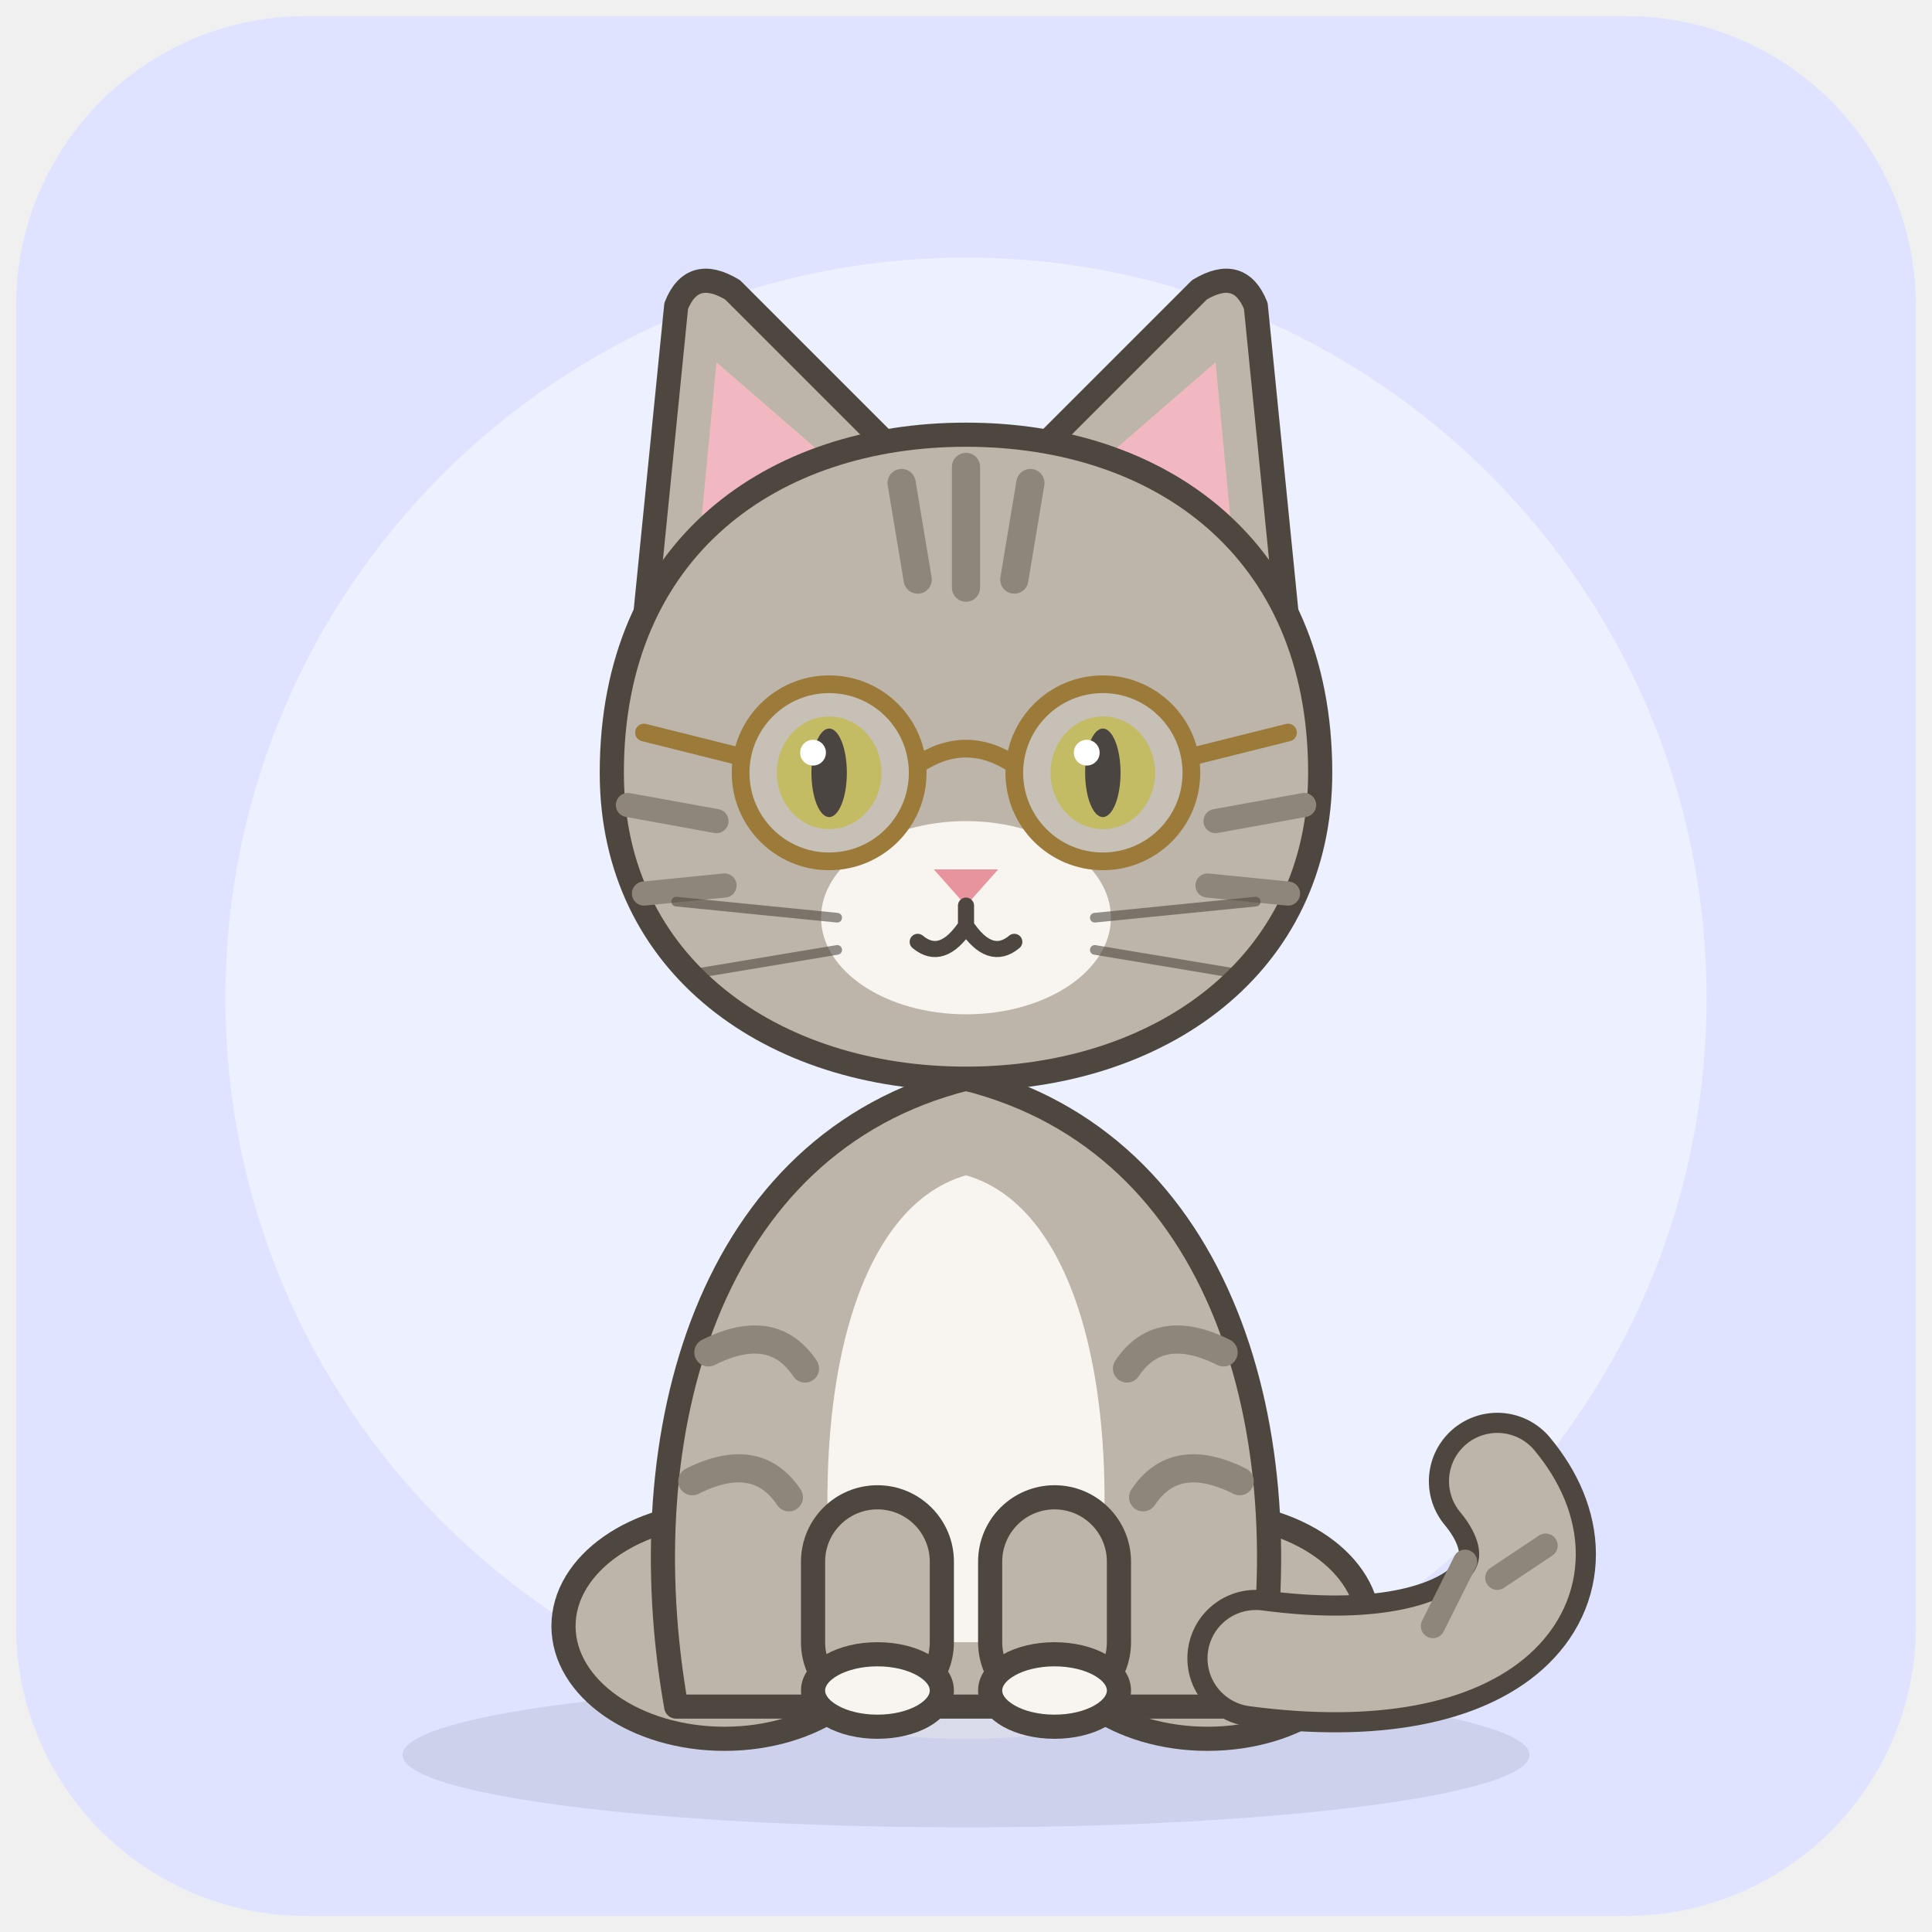
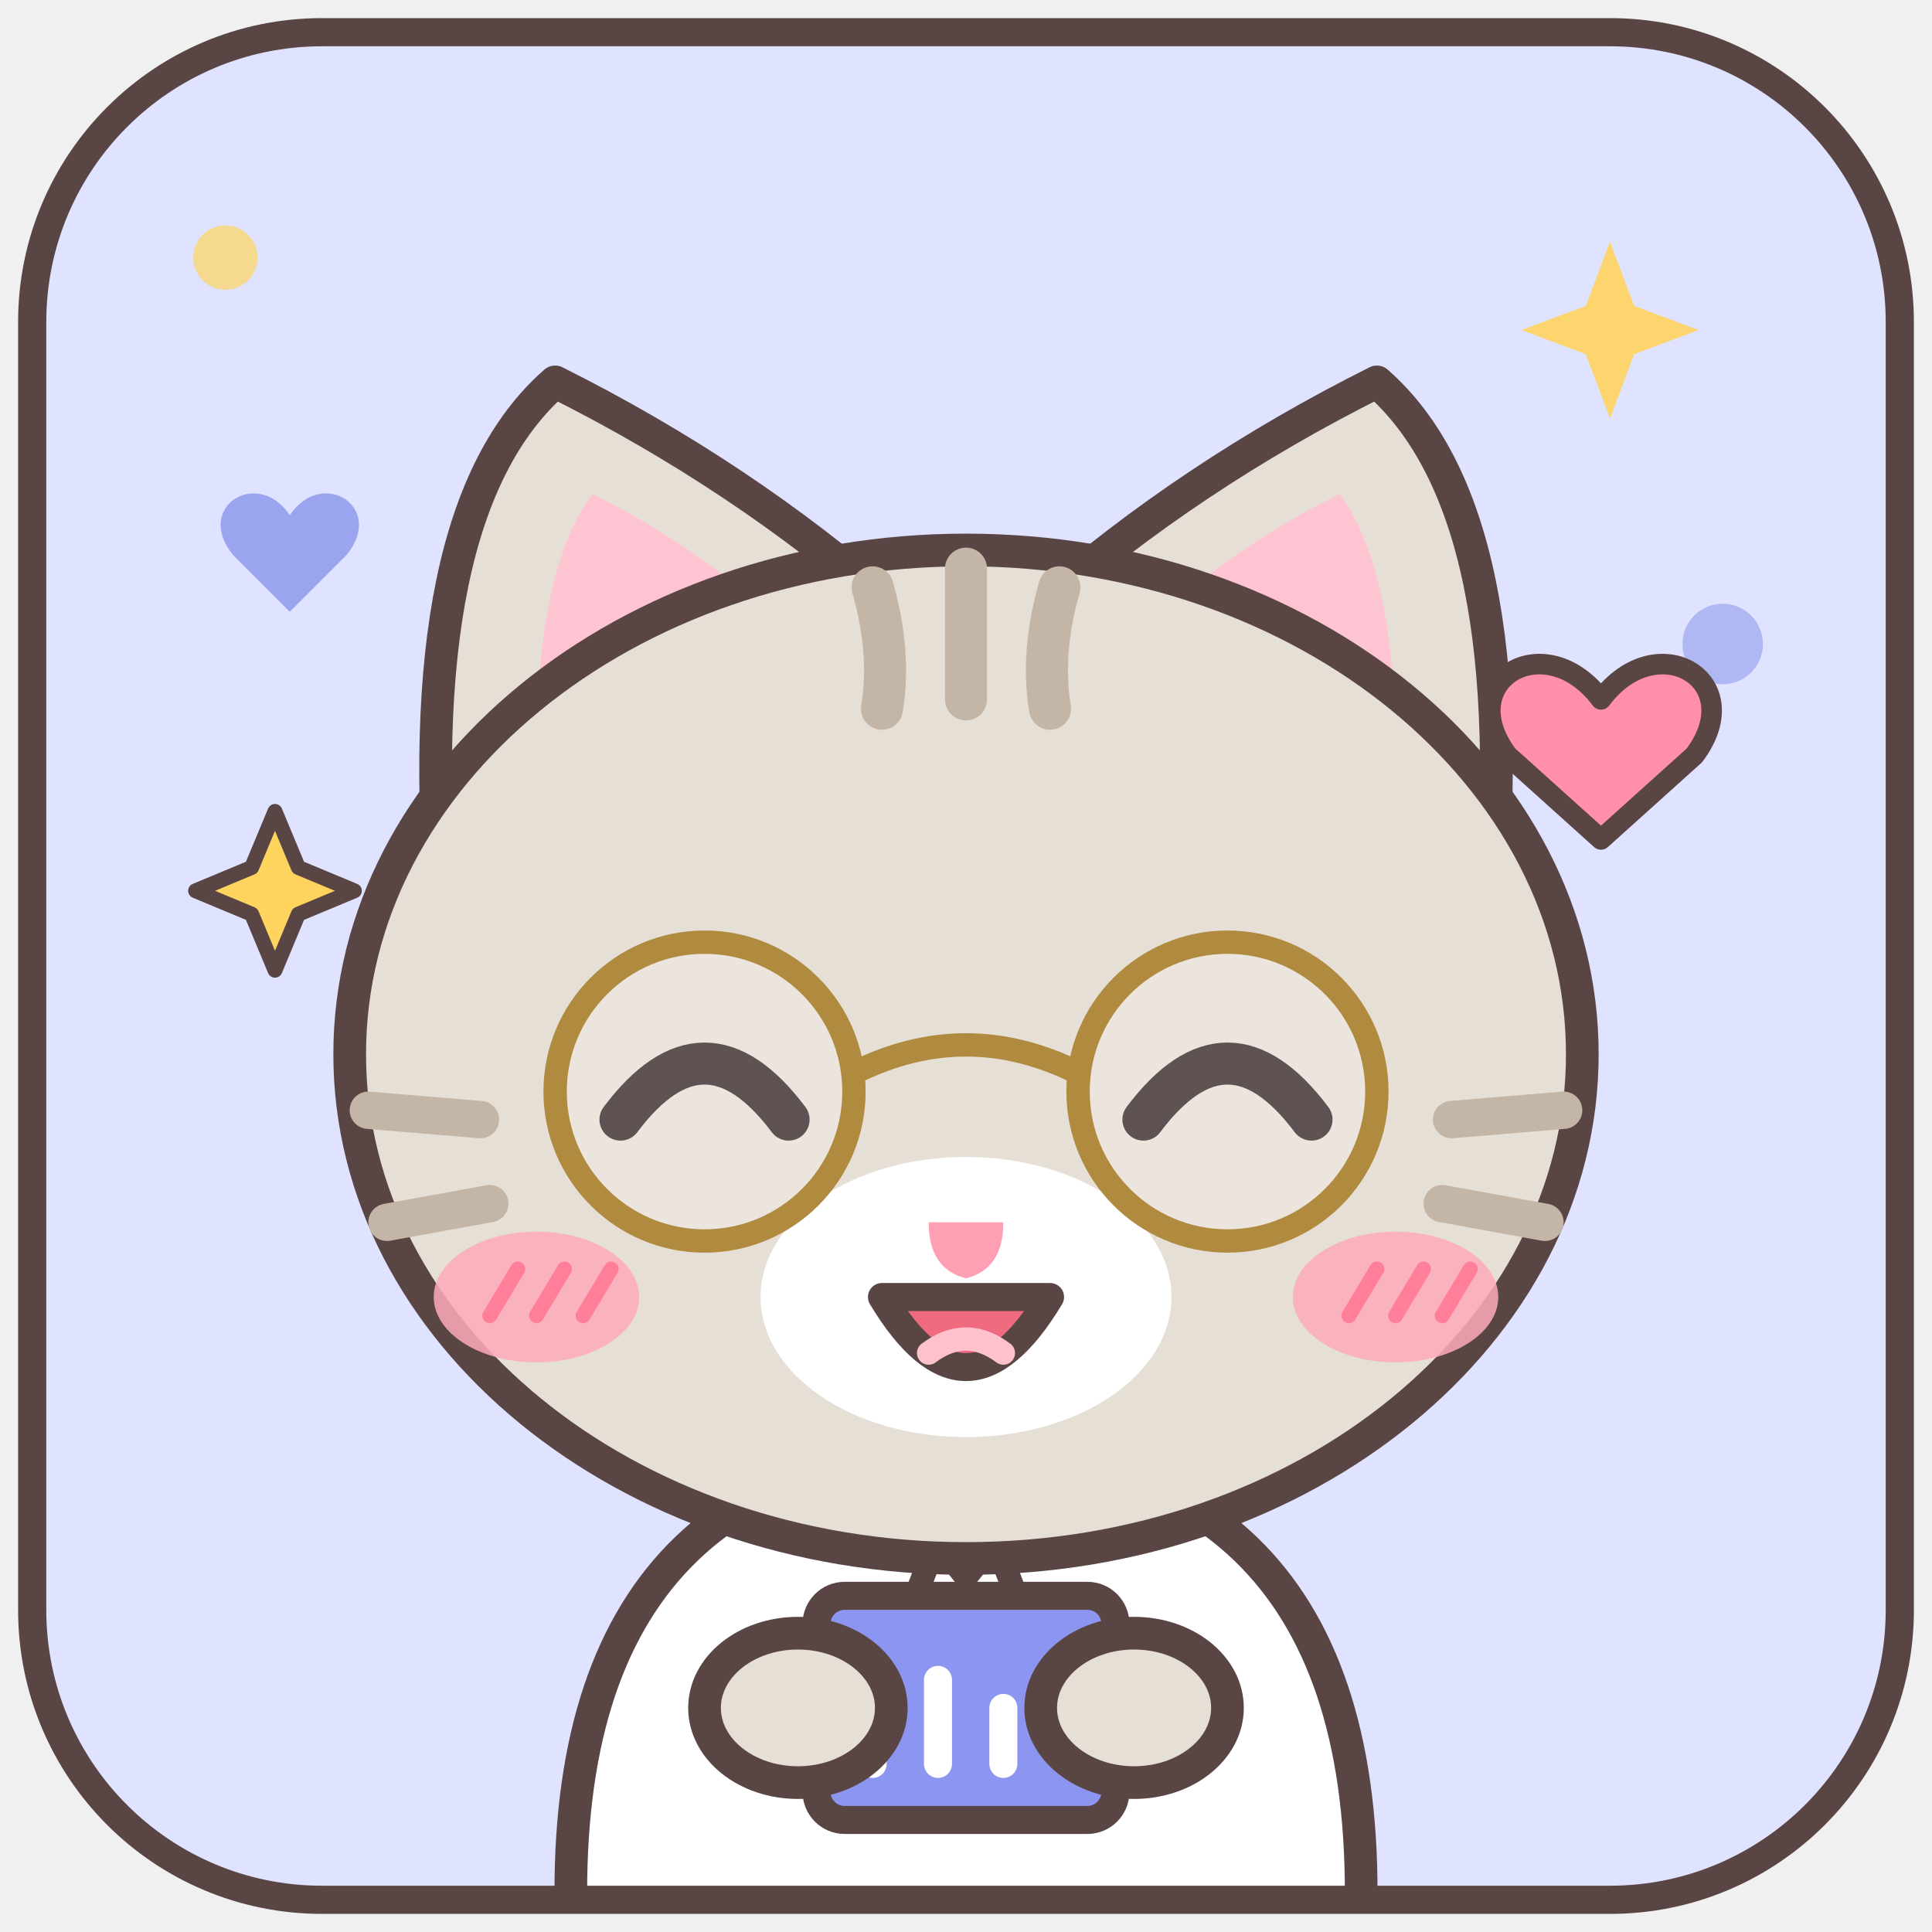
<svg xmlns="http://www.w3.org/2000/svg" viewBox="0 0 240 240" role="img" aria-label="マンチカン">
-   <rect x="2" y="2" width="236" height="236" rx="36" fill="#dfe3ff" />
-   <circle cx="120" cy="124" r="92" fill="#fff" opacity="0.45" />
-   <ellipse cx="120" cy="218" rx="70" ry="9" fill="#2b2a33" opacity="0.1" />
-   <ellipse cx="90" cy="202" rx="20" ry="14" fill="#bdb5aa" stroke="#4e4740" stroke-width="3" stroke-linejoin="round" />
-   <ellipse cx="150" cy="202" rx="20" ry="14" fill="#bdb5aa" stroke="#4e4740" stroke-width="3" stroke-linejoin="round" />
-   <path d="M84 212 C78 178 88 142 120 134 C152 142 162 178 156 212 Z" fill="#bdb5aa" stroke="#4e4740" stroke-width="3" stroke-linejoin="round" />
-   <path d="M104 204 C100 174 106 150 120 146 C134 150 140 174 136 204 Z" fill="#f8f5f0" />
-   <path d="M88 168 q8 -4 12 2 M86 184 q8 -4 12 2 M152 168 q-8 -4 -12 2 M154 184 q-8 -4 -12 2" fill="none" stroke="#8f867b" stroke-width="3.5" stroke-linecap="round" />
-   <rect x="101" y="186" width="16" height="26" rx="8" fill="#bdb5aa" stroke="#4e4740" stroke-width="3" stroke-linejoin="round" />
-   <rect x="123" y="186" width="16" height="26" rx="8" fill="#bdb5aa" stroke="#4e4740" stroke-width="3" stroke-linejoin="round" />
-   <ellipse cx="109" cy="210" rx="8" ry="4.5" fill="#f8f5f0" stroke="#4e4740" stroke-width="3" stroke-linejoin="round" />
-   <ellipse cx="131" cy="210" rx="8" ry="4.5" fill="#f8f5f0" stroke="#4e4740" stroke-width="3" stroke-linejoin="round" />
-   <path d="M156 206 C186 210 196 196 186 184" fill="none" stroke="#4e4740" stroke-width="17" stroke-linecap="round" stroke-linejoin="round" />
-   <path d="M156 206 C186 210 196 196 186 184" fill="none" stroke="#bdb5aa" stroke-width="12" stroke-linecap="round" stroke-linejoin="round" />
-   <path d="M178 202 l4 -8 M186 196 l6 -4" stroke="#8f867b" stroke-width="3" stroke-linecap="round" />
-   <path d="M80 78 L84 38 Q86 33 91 36 L113 58 Z" fill="#bdb5aa" stroke="#4e4740" stroke-width="3" stroke-linejoin="round" />
-   <path d="M160 78 L156 38 Q154 33 149 36 L127 58 Z" fill="#bdb5aa" stroke="#4e4740" stroke-width="3" stroke-linejoin="round" />
-   <path d="M87 66 L89 45 L104 58 Z M153 66 L151 45 L136 58 Z" fill="#f2b8c2" />
-   <path d="M76 96 C76 68 96 54 120 54 C144 54 164 68 164 96 C164 120 144 134 120 134 C96 134 76 120 76 96 Z" fill="#bdb5aa" stroke="#4e4740" stroke-width="3" stroke-linejoin="round" />
-   <path d="M112 60 l2 12 M120 58 v15 M128 60 l-2 12" stroke="#8f867b" stroke-width="3.5" stroke-linecap="round" />
-   <path d="M78 100 l11 2 M80 111 l10 -1 M162 100 l-11 2 M160 111 l-10 -1" stroke="#8f867b" stroke-width="3" stroke-linecap="round" />
-   <ellipse cx="120" cy="114" rx="18" ry="12" fill="#f8f5f0" />
-   <ellipse cx="103" cy="96" rx="6.5" ry="7" fill="#b9b04a" />
-   <ellipse cx="103" cy="96" rx="2.2" ry="5.5" fill="#2a2420" />
-   <circle cx="101" cy="93.5" r="1.6" fill="#fff" />
-   <ellipse cx="137" cy="96" rx="6.5" ry="7" fill="#b9b04a" />
-   <ellipse cx="137" cy="96" rx="2.2" ry="5.5" fill="#2a2420" />
-   <circle cx="135" cy="93.5" r="1.6" fill="#fff" />
-   <circle cx="103" cy="96" r="11" fill="#fff" fill-opacity="0.15" stroke="#9c7a3a" stroke-width="2.2" />
-   <circle cx="137" cy="96" r="11" fill="#fff" fill-opacity="0.15" stroke="#9c7a3a" stroke-width="2.2" />
-   <path d="M114 95 Q120 91 126 95 M92 94 L80 91 M148 94 L160 91" fill="none" stroke="#9c7a3a" stroke-width="2.2" stroke-linecap="round" />
-   <path d="M116 108 h8 l-4 4.5 z" fill="#e8949f" />
-   <path d="M120 112.5 V115 M114 117 Q117 119.5 120 115 Q123 119.5 126 117" fill="none" stroke="#4e4740" stroke-width="2" stroke-linecap="round" stroke-linejoin="round" />
-   <path d="M104 114 L84 112 M104 118 L86 121 M136 114 L156 112 M136 118 L154 121" stroke="#4e4740" stroke-width="1.2" stroke-linecap="round" opacity="0.6" />
+   <defs>
+     <clipPath id="frame">
+       <rect x="4" y="4" width="232" height="232" rx="36" />
+     </clipPath>
+   </defs>
+   <rect x="4" y="4" width="232" height="232" rx="36" fill="#dfe3ff" />
+   <path d="M200 30 l3 8 8 3 -8 3 -3 8 -3 -8 -8 -3 8 -3z" fill="#ffd45e" opacity="0.9" />
+   <path d="M36 64 c-4 -6 -12 -1 -7 5 l7 7 7 -7 c5 -6 -3 -11 -7 -5z" fill="#5866e0" opacity="0.5" />
+   <circle cx="214" cy="80" r="5" fill="#5866e0" opacity="0.35" />
+   <circle cx="28" cy="32" r="4" fill="#ffd45e" opacity="0.7" />
+   <g clip-path="url(#frame)">
+     <svg x="4" y="8" width="232" height="232" viewBox="0 0 200 200">
+       <path d="M58 204 Q54 150 100 148 Q146 150 142 204 Z" fill="#fff" stroke="#5a4545" stroke-width="3.5" stroke-linejoin="round" stroke-linecap="round" />
+       <path d="M100 150 L90 176 M100 150 L110 176" stroke="#5a4545" stroke-width="2.5" stroke-linecap="round" />
+       <path d="M92 152 L100 162 L108 152 Z" fill="#8c96f0" stroke="#5a4545" stroke-width="2.5" stroke-linejoin="round" stroke-linecap="round" />
+       <rect x="84" y="164" width="32" height="24" rx="3" fill="#8c96f0" stroke="#5a4545" stroke-width="3" stroke-linejoin="round" stroke-linecap="round" />
+       <path d="M90 182 v-5 M97 182 v-9 M104 182 v-6 M111 182 v-12" stroke="#fff" stroke-width="3" stroke-linecap="round" />
+       <ellipse cx="82" cy="176" rx="10" ry="8" fill="#e6dfd6" stroke="#5a4545" stroke-width="3.5" stroke-linejoin="round" stroke-linecap="round" />
+       <ellipse cx="118" cy="176" rx="10" ry="8" fill="#e6dfd6" stroke="#5a4545" stroke-width="3.5" stroke-linejoin="round" stroke-linecap="round" />
+       <path d="M44 92 Q40 48 56 34 Q76 44 92 58 Z" fill="#e6dfd6" stroke="#5a4545" stroke-width="3.5" stroke-linejoin="round" stroke-linecap="round" />
+       <path d="M156 92 Q160 48 144 34 Q124 44 108 58 Z" fill="#e6dfd6" stroke="#5a4545" stroke-width="3.5" stroke-linejoin="round" stroke-linecap="round" />
+       <path d="M54 74 Q54 54 60 46 Q72 52 80 60 Z M146 74 Q146 54 140 46 Q128 52 120 60 Z" fill="#ffc4d2" />
+       <ellipse cx="100" cy="106" rx="66" ry="54" fill="#e6dfd6" stroke="#5a4545" stroke-width="3.5" stroke-linejoin="round" stroke-linecap="round" />
+       <path d="M90 56 q2 7 1 13 M100 54 v14 M110 56 q-2 7 -1 13" stroke="#c4b6a6" stroke-width="4.5" stroke-linecap="round" fill="none" />
+       <path d="M36 112 l12 1 M38 124 l11 -2 M164 112 l-12 1 M162 124 l-11 -2" stroke="#c4b6a6" stroke-width="4" stroke-linecap="round" />
+       <ellipse cx="100" cy="132" rx="22" ry="15" fill="#fff" />
+       <path d="M96 124 h8 q0 5 -4 6 q-4 -1 -4 -6z" fill="#ff9fb4" />
+       <ellipse cx="54" cy="132" rx="11" ry="7" fill="#ffaabb" opacity="0.85" />
+       <path d="M49 134 l3 -5 M54 134 l3 -5 M59 134 l3 -5" stroke="#ff7f99" stroke-width="1.6" stroke-linecap="round" />
+       <ellipse cx="146" cy="132" rx="11" ry="7" fill="#ffaabb" opacity="0.85" />
+       <path d="M141 134 l3 -5 M146 134 l3 -5 M151 134 l3 -5" stroke="#ff7f99" stroke-width="1.6" stroke-linecap="round" />
+       <path d="M63 113 Q72 101 81 113" fill="none" stroke="#3b2c2c" stroke-width="4.5" stroke-linecap="round" stroke-linejoin="round" />
+       <path d="M119 113 Q128 101 137 113" fill="none" stroke="#3b2c2c" stroke-width="4.5" stroke-linecap="round" stroke-linejoin="round" />
+       <path d="M91 132 Q100 147 109 132 Z" fill="#f06a80" stroke="#5a4545" stroke-width="3" stroke-linecap="round" stroke-linejoin="round" />
+       <path d="M96 138 Q100 135 104 138" fill="none" stroke="#ffc2cc" stroke-width="2.5" stroke-linecap="round" />
+       <path d="M168 68 c-6 -8 -16 -2 -10 6 l10 9 10 -9 c6 -8 -4 -14 -10 -6z" fill="#ff8fab" stroke="#5a4545" stroke-width="2.2" stroke-linejoin="round" />
+       <path d="M26 80 l2.5 6 6 2.5 -6 2.5 -2.5 6 -2.5 -6 -6 -2.5 6 -2.5z" fill="#ffd45e" stroke="#5a4545" stroke-width="1.6" stroke-linejoin="round" />
+       <circle cx="72" cy="110" r="16" fill="#fff" fill-opacity="0.18" stroke="#b08a3e" stroke-width="2.5" />
+       <circle cx="128" cy="110" r="16" fill="#fff" fill-opacity="0.18" stroke="#b08a3e" stroke-width="2.5" />
+       <path d="M88 108 Q100 102 112 108" fill="none" stroke="#b08a3e" stroke-width="2.5" stroke-linecap="round" />
+     </svg>
+   </g>
+   <rect x="4" y="4" width="232" height="232" rx="36" fill="none" stroke="#5a4545" stroke-width="3.5" stroke-linejoin="round" stroke-linecap="round" />
</svg>
